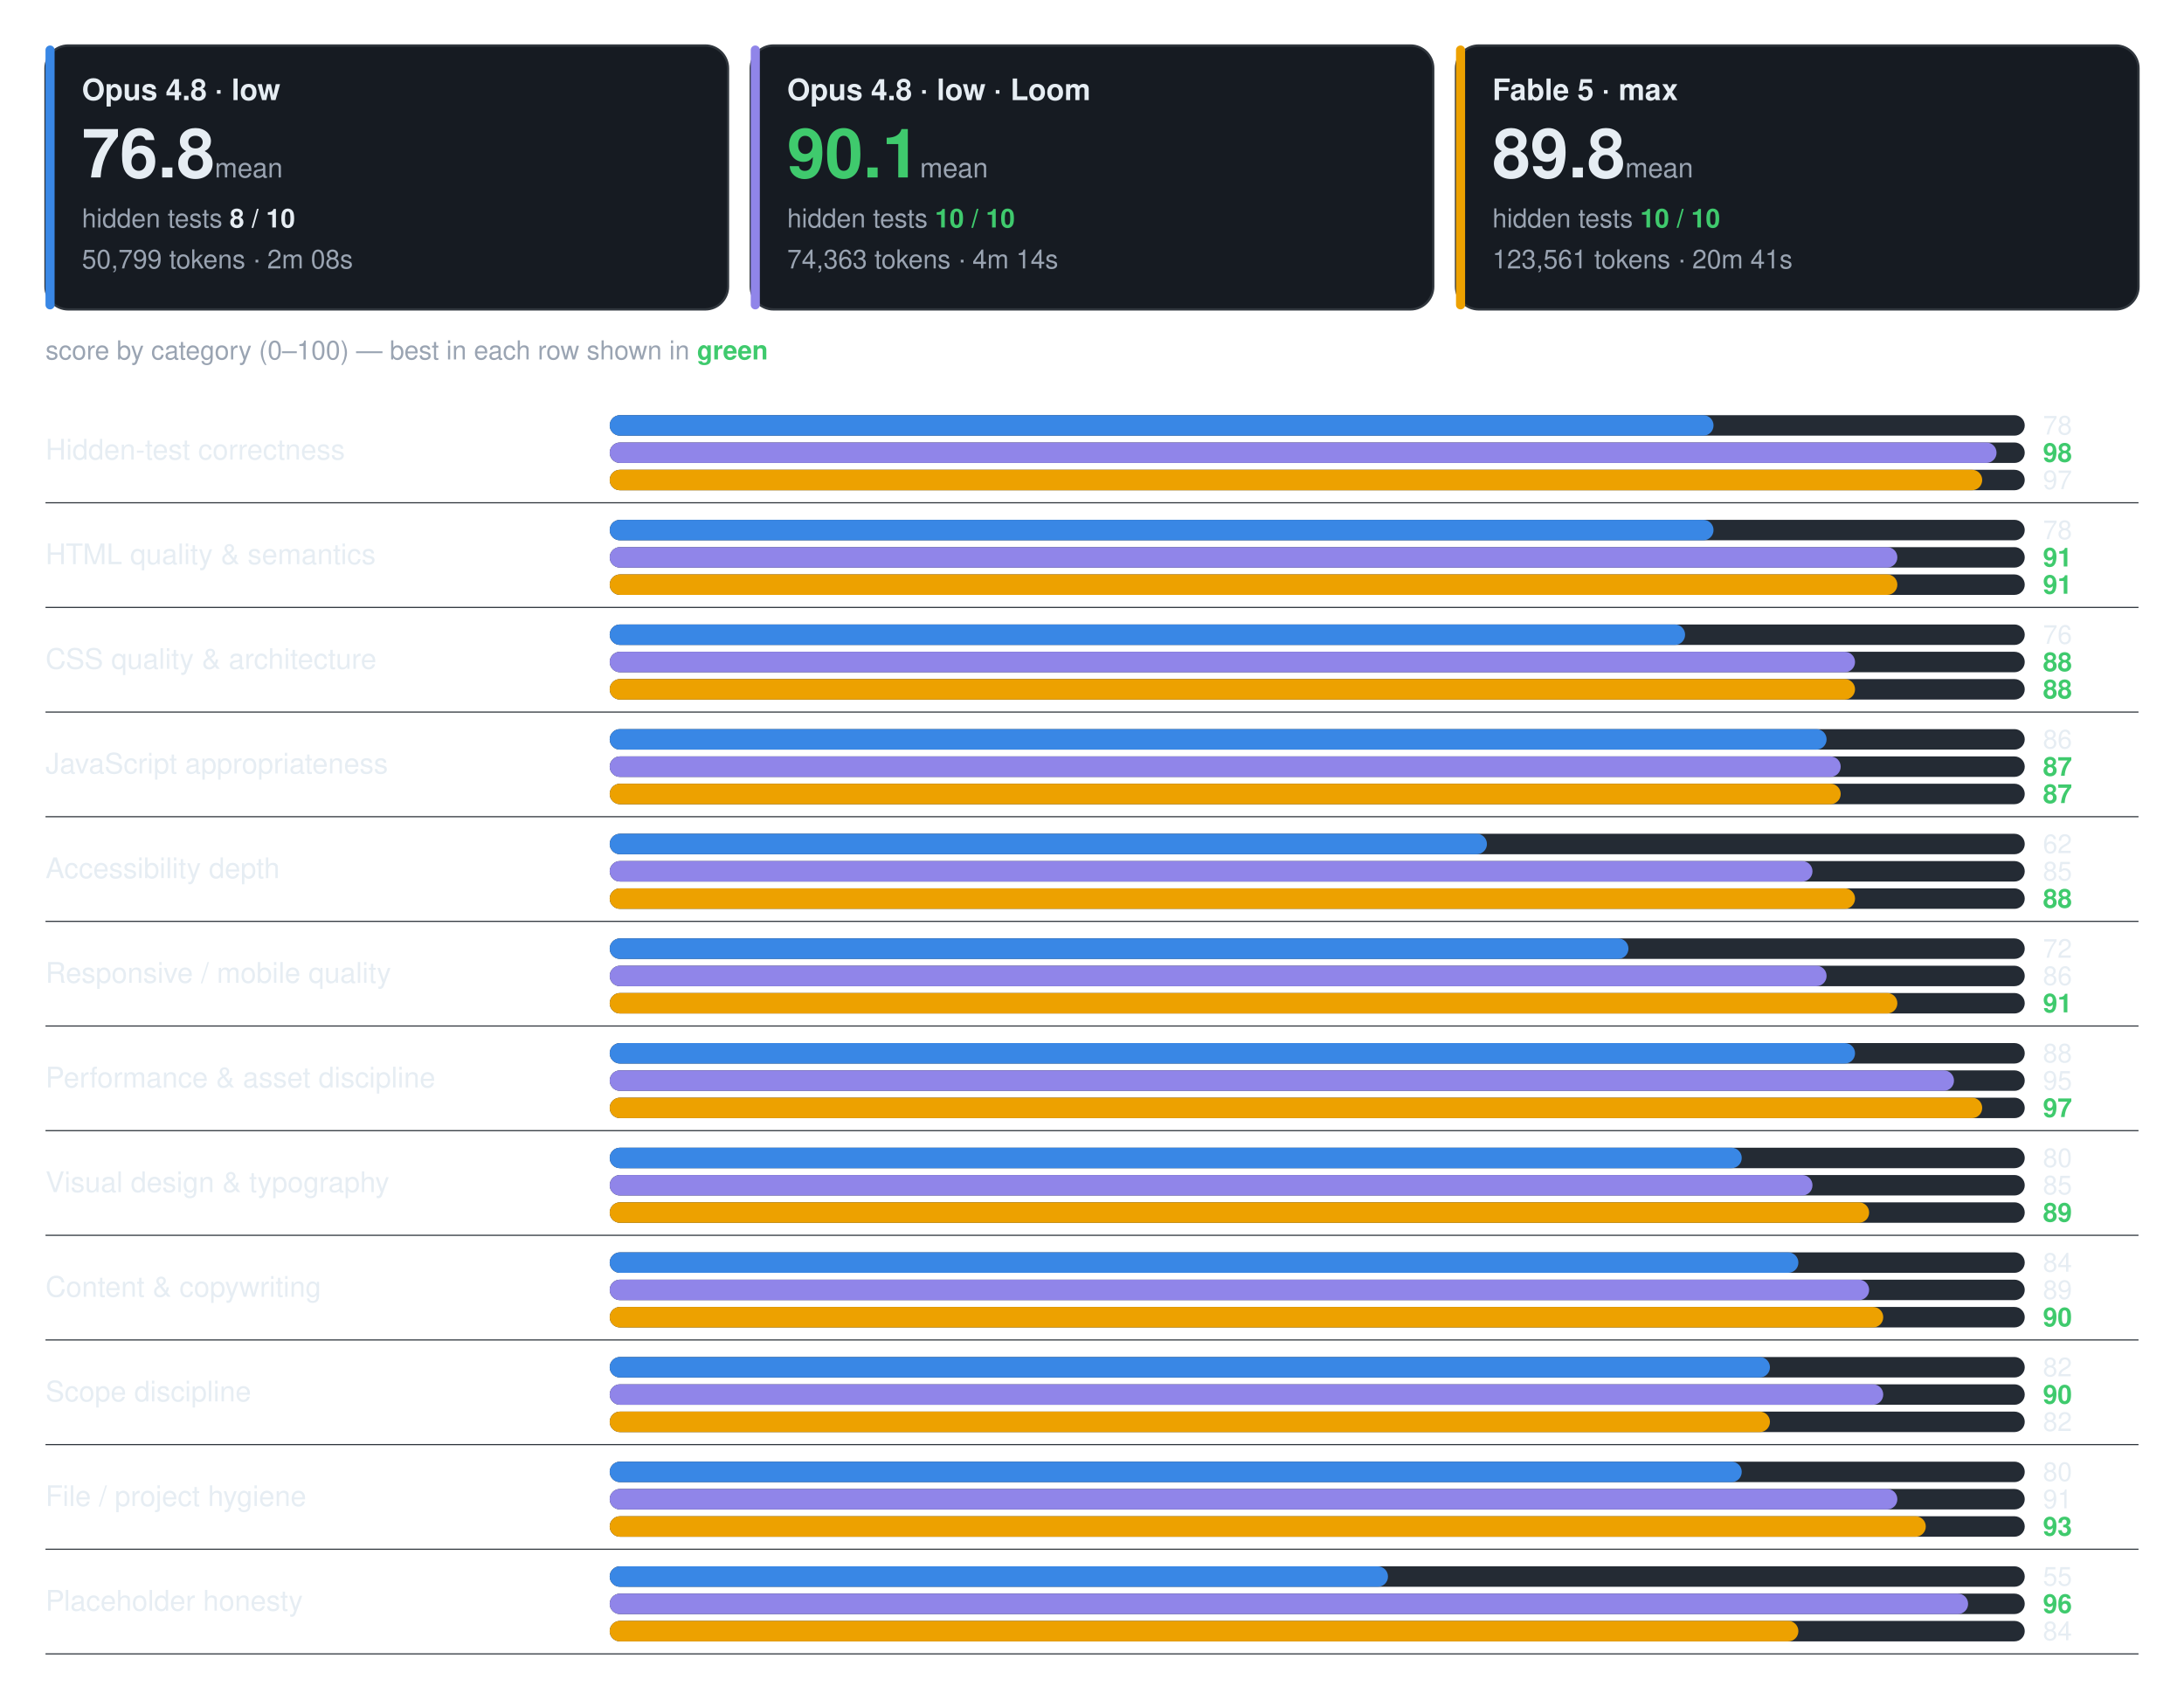
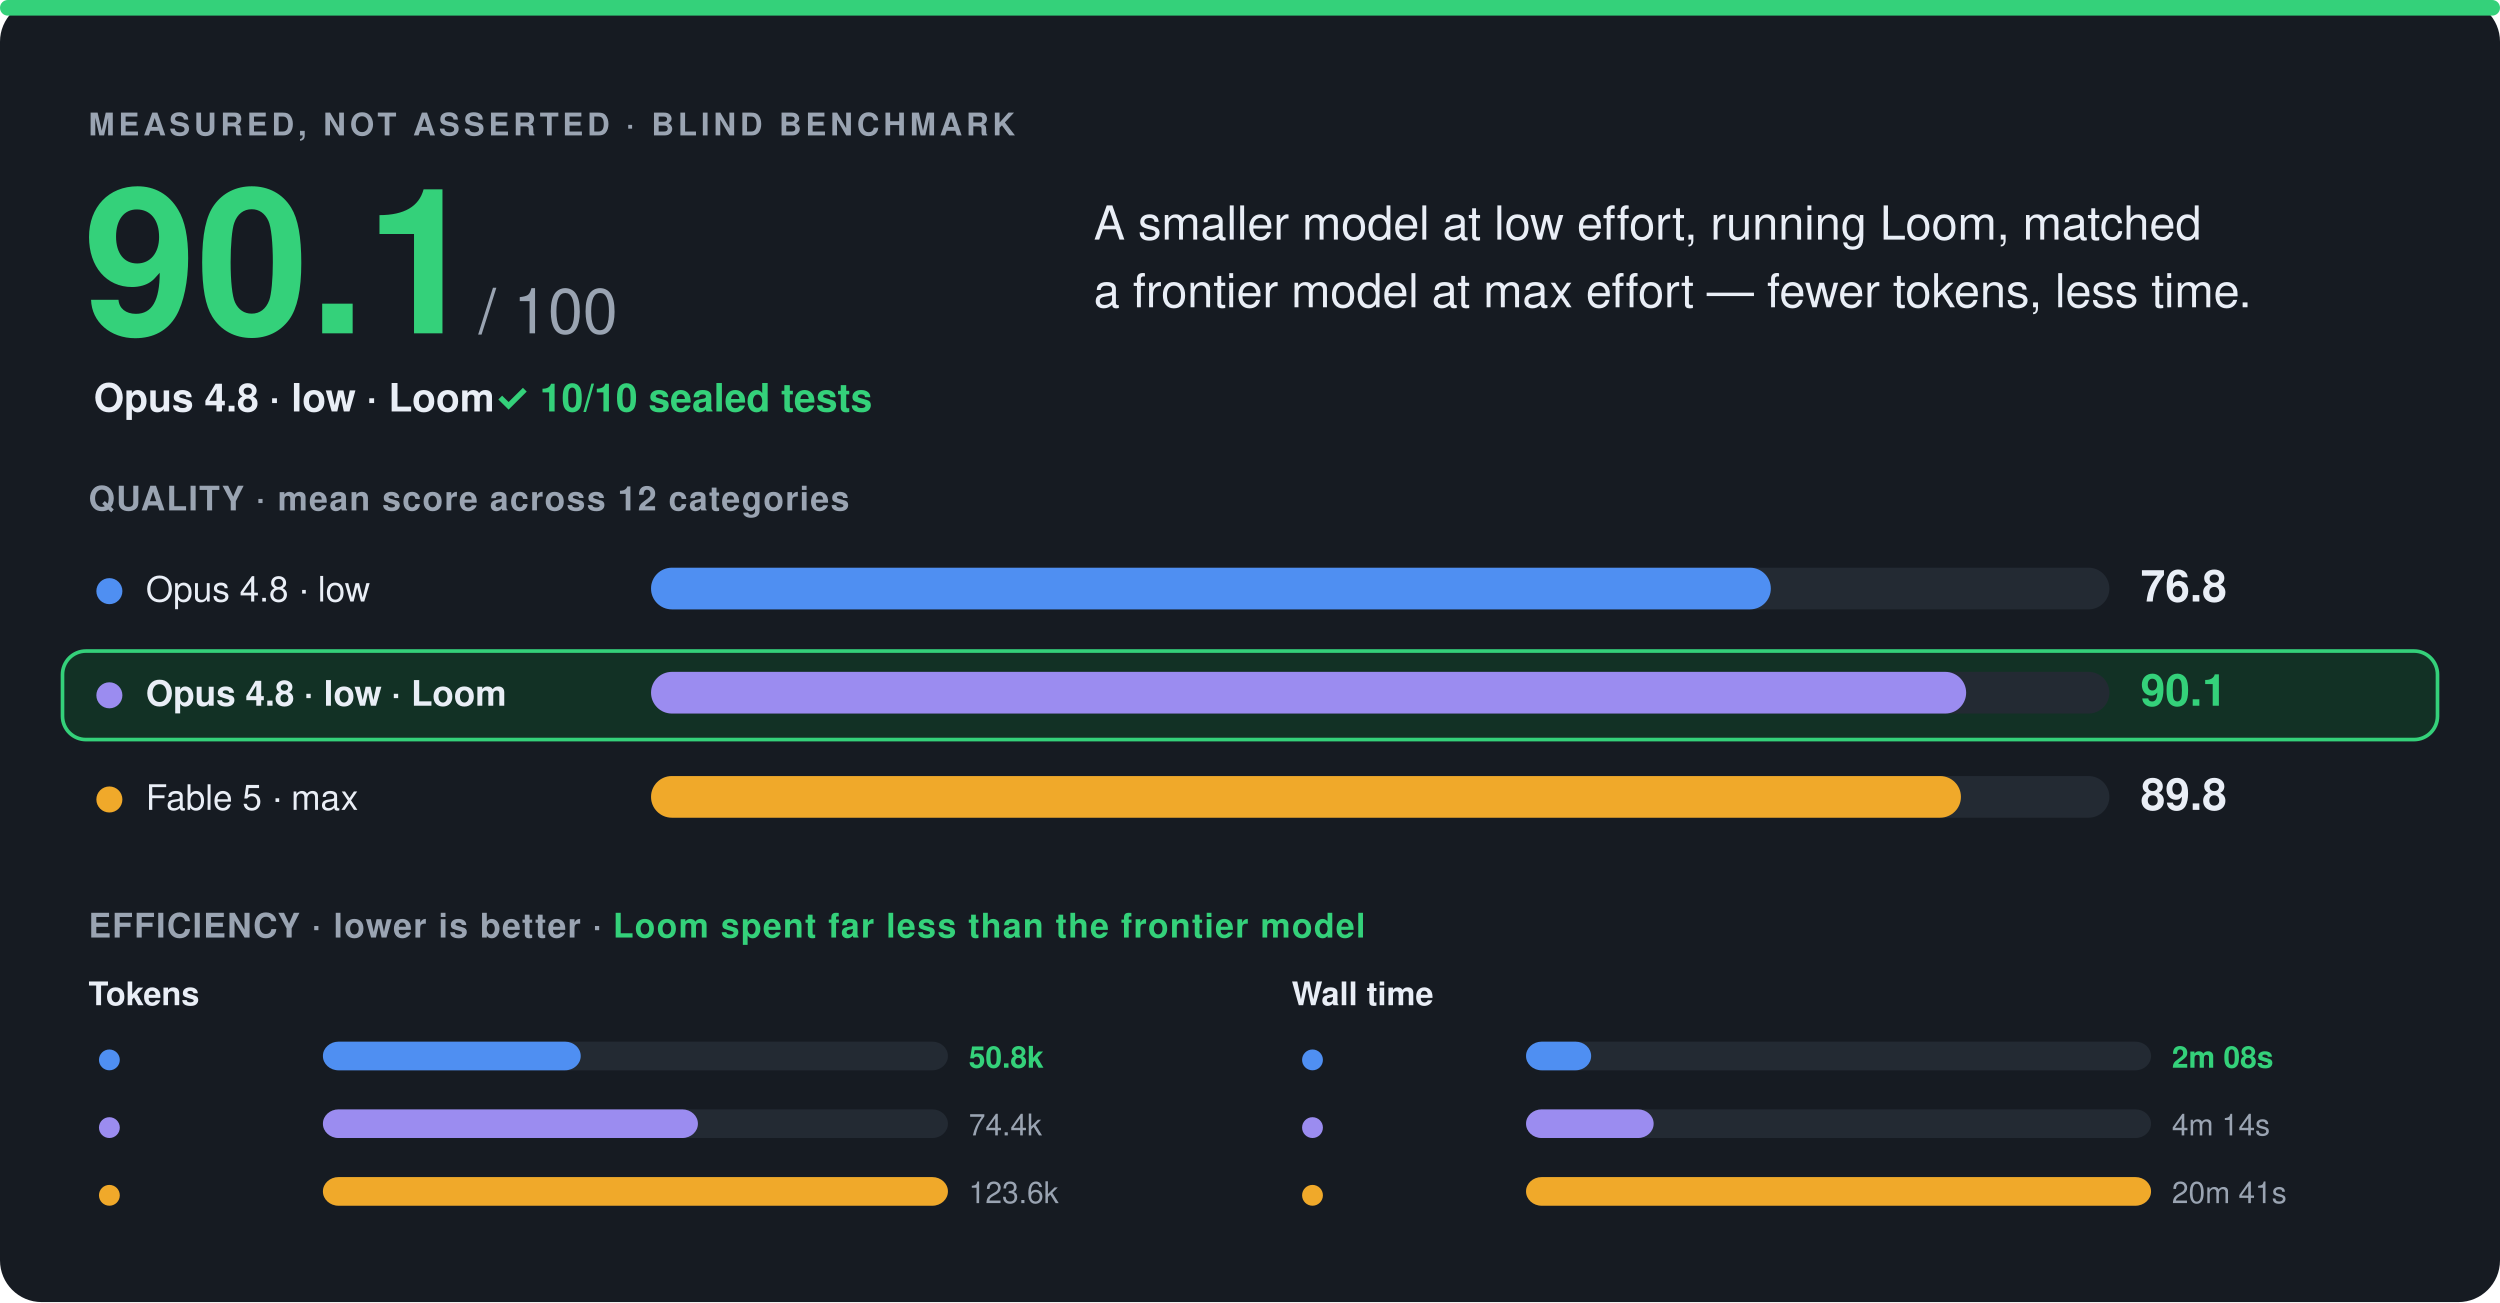
- <svg xmlns="http://www.w3.org/2000/svg" viewBox="0 0 960 744" role="img" aria-label="Benchmark scorecard across twelve categories for three configurations">
-   <rect x="20" y="20" width="300" height="116" rx="10" fill="#161b22" stroke="#30363d" />
-   <rect x="20" y="20" width="4" height="116" rx="2" fill="#3987e5" />
-   <text x="36" y="44" font-family="-apple-system,Segoe UI,Helvetica,Arial,sans-serif" font-size="13" font-weight="700" fill="#e6edf3">Opus 4.8 · low</text>
-   <text x="36" y="78" font-family="-apple-system,Segoe UI,Helvetica,Arial,sans-serif" font-size="30" font-weight="800" fill="#e6edf3">76.8<tspan font-size="12" font-weight="400" fill="#9aa4b2"> mean</tspan>
+ <svg xmlns="http://www.w3.org/2000/svg" viewBox="0 0 960 500" role="img" aria-label="Benchmark: Opus 4.8 low with Loom scored 90.1, matching Fable 5 at max effort using fewer tokens and less time">
+   <rect x="0" y="0" width="960" height="500" rx="16" fill="#161b22" />
+   <rect x="0" y="0" width="960" height="6" rx="3" fill="#34d17a" />
+   <text x="34" y="52" font-family="-apple-system,Segoe UI,Helvetica,Arial,sans-serif" font-size="12" font-weight="700" letter-spacing="1.5" fill="#9aa4b2">MEASURED, NOT ASSERTED · BLIND BENCHMARK</text>
+   <text x="32" y="128" font-family="-apple-system,Segoe UI,Helvetica,Arial,sans-serif" font-size="78" font-weight="800" fill="#34d17a">90.1<tspan font-size="24" font-weight="500" fill="#9aa4b2"> / 100</tspan>
  </text>
-   <text x="36" y="100" font-family="-apple-system,Segoe UI,Helvetica,Arial,sans-serif" font-size="11.5" fill="#9aa4b2">hidden tests <tspan fill="#e6edf3" font-weight="700">8 / 10</tspan>
+   <text x="36" y="158" font-family="-apple-system,Segoe UI,Helvetica,Arial,sans-serif" font-size="15" font-weight="700" fill="#e9eef6">Opus 4.8 · low · Loom<tspan fill="#34d17a">  ✓ 10/10 sealed tests</tspan>
  </text>
-   <text x="36" y="118" font-family="-apple-system,Segoe UI,Helvetica,Arial,sans-serif" font-size="11.5" fill="#9aa4b2">50,799 tokens · 2m 08s</text>
-   <rect x="330" y="20" width="300" height="116" rx="10" fill="#161b22" stroke="#30363d" />
-   <rect x="330" y="20" width="4" height="116" rx="2" fill="#9085e9" />
-   <text x="346" y="44" font-family="-apple-system,Segoe UI,Helvetica,Arial,sans-serif" font-size="13" font-weight="700" fill="#e6edf3">Opus 4.8 · low · Loom</text>
-   <text x="346" y="78" font-family="-apple-system,Segoe UI,Helvetica,Arial,sans-serif" font-size="30" font-weight="800" fill="#3fca6d">90.1<tspan font-size="12" font-weight="400" fill="#9aa4b2"> mean</tspan>
+   <text x="420" y="92" font-family="-apple-system,Segoe UI,Helvetica,Arial,sans-serif" font-size="18" fill="#e9eef6">A smaller model at low effort, running Loom, matched</text>
+   <text x="420" y="118" font-family="-apple-system,Segoe UI,Helvetica,Arial,sans-serif" font-size="18" fill="#e9eef6">a frontier model at max effort — fewer tokens, less time.</text>
+   <text x="34" y="196" font-family="-apple-system,Segoe UI,Helvetica,Arial,sans-serif" font-size="13" font-weight="700" letter-spacing=".5" fill="#9aa4b2">QUALITY · mean score across 12 categories</text>
+   <circle cx="42" cy="227" r="5" fill="#4f8ff2" />
+   <text x="56" y="231" font-family="-apple-system,Segoe UI,Helvetica,Arial,sans-serif" font-size="13.5" font-weight="500" fill="#e9eef6">Opus 4.8 · low</text>
+   <rect x="250" y="218" width="560" height="16" rx="8" fill="#232a33" />
+   <rect x="250" y="218" width="430" height="16" rx="8" fill="#4f8ff2" />
+   <text x="822" y="231" font-family="-apple-system,Segoe UI,Helvetica,Arial,sans-serif" font-size="17" font-weight="800" fill="#e9eef6">76.8</text>
+   <rect x="24" y="250" width="912" height="34" rx="9" fill="#123125" stroke="#34d17a" stroke-width="1.4" />
+   <circle cx="42" cy="267" r="5" fill="#9b8cf0" />
+   <text x="56" y="271" font-family="-apple-system,Segoe UI,Helvetica,Arial,sans-serif" font-size="13.5" font-weight="700" fill="#e9eef6">Opus 4.8 · low · Loom</text>
+   <rect x="250" y="258" width="560" height="16" rx="8" fill="#232a33" />
+   <rect x="250" y="258" width="505" height="16" rx="8" fill="#9b8cf0" />
+   <text x="822" y="271" font-family="-apple-system,Segoe UI,Helvetica,Arial,sans-serif" font-size="17" font-weight="800" fill="#34d17a">90.1</text>
+   <circle cx="42" cy="307" r="5" fill="#f0a92a" />
+   <text x="56" y="311" font-family="-apple-system,Segoe UI,Helvetica,Arial,sans-serif" font-size="13.5" font-weight="500" fill="#e9eef6">Fable 5 · max</text>
+   <rect x="250" y="298" width="560" height="16" rx="8" fill="#232a33" />
+   <rect x="250" y="298" width="503" height="16" rx="8" fill="#f0a92a" />
+   <text x="822" y="311" font-family="-apple-system,Segoe UI,Helvetica,Arial,sans-serif" font-size="17" font-weight="800" fill="#e9eef6">89.8</text>
+   <text x="34" y="360" font-family="-apple-system,Segoe UI,Helvetica,Arial,sans-serif" font-size="13" font-weight="700" letter-spacing=".5" fill="#9aa4b2">EFFICIENCY · lower is better · <tspan fill="#34d17a">Loom spent far less than the frontier model</tspan>
  </text>
-   <text x="346" y="100" font-family="-apple-system,Segoe UI,Helvetica,Arial,sans-serif" font-size="11.5" fill="#9aa4b2">hidden tests <tspan fill="#3fca6d" font-weight="700">10 / 10</tspan>
-   </text>
-   <text x="346" y="118" font-family="-apple-system,Segoe UI,Helvetica,Arial,sans-serif" font-size="11.5" fill="#9aa4b2">74,363 tokens · 4m 14s</text>
-   <rect x="640" y="20" width="300" height="116" rx="10" fill="#161b22" stroke="#30363d" />
-   <rect x="640" y="20" width="4" height="116" rx="2" fill="#eda100" />
-   <text x="656" y="44" font-family="-apple-system,Segoe UI,Helvetica,Arial,sans-serif" font-size="13" font-weight="700" fill="#e6edf3">Fable 5 · max</text>
-   <text x="656" y="78" font-family="-apple-system,Segoe UI,Helvetica,Arial,sans-serif" font-size="30" font-weight="800" fill="#e6edf3">89.8<tspan font-size="12" font-weight="400" fill="#9aa4b2"> mean</tspan>
-   </text>
-   <text x="656" y="100" font-family="-apple-system,Segoe UI,Helvetica,Arial,sans-serif" font-size="11.5" fill="#9aa4b2">hidden tests <tspan fill="#3fca6d" font-weight="700">10 / 10</tspan>
-   </text>
-   <text x="656" y="118" font-family="-apple-system,Segoe UI,Helvetica,Arial,sans-serif" font-size="11.5" fill="#9aa4b2">123,561 tokens · 20m 41s</text>
-   <text x="20" y="158" font-family="-apple-system,Segoe UI,Helvetica,Arial,sans-serif" font-size="11.5" fill="#9aa4b2">score by category (0–100) — best in each row shown in <tspan fill="#3fca6d" font-weight="700">green</tspan>
-   </text>
-   <text x="20" y="202" font-family="-apple-system,Segoe UI,Helvetica,Arial,sans-serif" font-size="12.5" fill="#e6edf3">Hidden-test correctness</text>
-   <rect x="268" y="182.5" width="622" height="9" rx="4.5" fill="#242b34" />
-   <rect x="268" y="182.5" width="485.2" height="9" rx="4.5" fill="#3987e5" />
-   <text x="898" y="191.0" font-family="-apple-system,Segoe UI,Helvetica,Arial,sans-serif" font-size="11.5" font-weight="500" fill="#e6edf3">78</text>
-   <rect x="268" y="194.5" width="622" height="9" rx="4.5" fill="#242b34" />
-   <rect x="268" y="194.5" width="609.6" height="9" rx="4.5" fill="#9085e9" />
-   <text x="898" y="203.0" font-family="-apple-system,Segoe UI,Helvetica,Arial,sans-serif" font-size="11.5" font-weight="800" fill="#3fca6d">98</text>
-   <rect x="268" y="206.5" width="622" height="9" rx="4.5" fill="#242b34" />
-   <rect x="268" y="206.5" width="603.3" height="9" rx="4.5" fill="#eda100" />
-   <text x="898" y="215.0" font-family="-apple-system,Segoe UI,Helvetica,Arial,sans-serif" font-size="11.5" font-weight="500" fill="#e6edf3">97</text>
-   <line x1="20" y1="221" x2="940" y2="221" stroke="#30363d" stroke-width="0.5" />
-   <text x="20" y="248" font-family="-apple-system,Segoe UI,Helvetica,Arial,sans-serif" font-size="12.5" fill="#e6edf3">HTML quality &amp; semantics</text>
-   <rect x="268" y="228.5" width="622" height="9" rx="4.5" fill="#242b34" />
-   <rect x="268" y="228.5" width="485.2" height="9" rx="4.5" fill="#3987e5" />
-   <text x="898" y="237.0" font-family="-apple-system,Segoe UI,Helvetica,Arial,sans-serif" font-size="11.5" font-weight="500" fill="#e6edf3">78</text>
-   <rect x="268" y="240.5" width="622" height="9" rx="4.5" fill="#242b34" />
-   <rect x="268" y="240.5" width="566.0" height="9" rx="4.5" fill="#9085e9" />
-   <text x="898" y="249.0" font-family="-apple-system,Segoe UI,Helvetica,Arial,sans-serif" font-size="11.5" font-weight="800" fill="#3fca6d">91</text>
-   <rect x="268" y="252.5" width="622" height="9" rx="4.5" fill="#242b34" />
-   <rect x="268" y="252.5" width="566.0" height="9" rx="4.5" fill="#eda100" />
-   <text x="898" y="261.0" font-family="-apple-system,Segoe UI,Helvetica,Arial,sans-serif" font-size="11.5" font-weight="800" fill="#3fca6d">91</text>
-   <line x1="20" y1="267" x2="940" y2="267" stroke="#30363d" stroke-width="0.5" />
-   <text x="20" y="294" font-family="-apple-system,Segoe UI,Helvetica,Arial,sans-serif" font-size="12.5" fill="#e6edf3">CSS quality &amp; architecture</text>
-   <rect x="268" y="274.5" width="622" height="9" rx="4.5" fill="#242b34" />
-   <rect x="268" y="274.5" width="472.7" height="9" rx="4.5" fill="#3987e5" />
-   <text x="898" y="283.0" font-family="-apple-system,Segoe UI,Helvetica,Arial,sans-serif" font-size="11.5" font-weight="500" fill="#e6edf3">76</text>
-   <rect x="268" y="286.5" width="622" height="9" rx="4.5" fill="#242b34" />
-   <rect x="268" y="286.5" width="547.4" height="9" rx="4.5" fill="#9085e9" />
-   <text x="898" y="295.0" font-family="-apple-system,Segoe UI,Helvetica,Arial,sans-serif" font-size="11.5" font-weight="800" fill="#3fca6d">88</text>
-   <rect x="268" y="298.5" width="622" height="9" rx="4.5" fill="#242b34" />
-   <rect x="268" y="298.5" width="547.4" height="9" rx="4.5" fill="#eda100" />
-   <text x="898" y="307.0" font-family="-apple-system,Segoe UI,Helvetica,Arial,sans-serif" font-size="11.5" font-weight="800" fill="#3fca6d">88</text>
-   <line x1="20" y1="313" x2="940" y2="313" stroke="#30363d" stroke-width="0.5" />
-   <text x="20" y="340" font-family="-apple-system,Segoe UI,Helvetica,Arial,sans-serif" font-size="12.5" fill="#e6edf3">JavaScript appropriateness</text>
-   <rect x="268" y="320.5" width="622" height="9" rx="4.5" fill="#242b34" />
-   <rect x="268" y="320.5" width="534.9" height="9" rx="4.5" fill="#3987e5" />
-   <text x="898" y="329.0" font-family="-apple-system,Segoe UI,Helvetica,Arial,sans-serif" font-size="11.5" font-weight="500" fill="#e6edf3">86</text>
-   <rect x="268" y="332.5" width="622" height="9" rx="4.5" fill="#242b34" />
-   <rect x="268" y="332.5" width="541.1" height="9" rx="4.5" fill="#9085e9" />
-   <text x="898" y="341.0" font-family="-apple-system,Segoe UI,Helvetica,Arial,sans-serif" font-size="11.5" font-weight="800" fill="#3fca6d">87</text>
-   <rect x="268" y="344.5" width="622" height="9" rx="4.5" fill="#242b34" />
-   <rect x="268" y="344.5" width="541.1" height="9" rx="4.5" fill="#eda100" />
-   <text x="898" y="353.0" font-family="-apple-system,Segoe UI,Helvetica,Arial,sans-serif" font-size="11.5" font-weight="800" fill="#3fca6d">87</text>
-   <line x1="20" y1="359" x2="940" y2="359" stroke="#30363d" stroke-width="0.5" />
-   <text x="20" y="386" font-family="-apple-system,Segoe UI,Helvetica,Arial,sans-serif" font-size="12.5" fill="#e6edf3">Accessibility depth</text>
-   <rect x="268" y="366.5" width="622" height="9" rx="4.5" fill="#242b34" />
-   <rect x="268" y="366.5" width="385.6" height="9" rx="4.5" fill="#3987e5" />
-   <text x="898" y="375.0" font-family="-apple-system,Segoe UI,Helvetica,Arial,sans-serif" font-size="11.5" font-weight="500" fill="#e6edf3">62</text>
-   <rect x="268" y="378.5" width="622" height="9" rx="4.5" fill="#242b34" />
-   <rect x="268" y="378.5" width="528.7" height="9" rx="4.5" fill="#9085e9" />
-   <text x="898" y="387.0" font-family="-apple-system,Segoe UI,Helvetica,Arial,sans-serif" font-size="11.5" font-weight="500" fill="#e6edf3">85</text>
-   <rect x="268" y="390.5" width="622" height="9" rx="4.5" fill="#242b34" />
-   <rect x="268" y="390.5" width="547.4" height="9" rx="4.5" fill="#eda100" />
-   <text x="898" y="399.0" font-family="-apple-system,Segoe UI,Helvetica,Arial,sans-serif" font-size="11.5" font-weight="800" fill="#3fca6d">88</text>
-   <line x1="20" y1="405" x2="940" y2="405" stroke="#30363d" stroke-width="0.5" />
-   <text x="20" y="432" font-family="-apple-system,Segoe UI,Helvetica,Arial,sans-serif" font-size="12.5" fill="#e6edf3">Responsive / mobile quality</text>
-   <rect x="268" y="412.5" width="622" height="9" rx="4.5" fill="#242b34" />
-   <rect x="268" y="412.5" width="447.8" height="9" rx="4.5" fill="#3987e5" />
-   <text x="898" y="421.0" font-family="-apple-system,Segoe UI,Helvetica,Arial,sans-serif" font-size="11.5" font-weight="500" fill="#e6edf3">72</text>
-   <rect x="268" y="424.5" width="622" height="9" rx="4.5" fill="#242b34" />
-   <rect x="268" y="424.5" width="534.9" height="9" rx="4.5" fill="#9085e9" />
-   <text x="898" y="433.0" font-family="-apple-system,Segoe UI,Helvetica,Arial,sans-serif" font-size="11.5" font-weight="500" fill="#e6edf3">86</text>
-   <rect x="268" y="436.5" width="622" height="9" rx="4.5" fill="#242b34" />
-   <rect x="268" y="436.5" width="566.0" height="9" rx="4.5" fill="#eda100" />
-   <text x="898" y="445.0" font-family="-apple-system,Segoe UI,Helvetica,Arial,sans-serif" font-size="11.5" font-weight="800" fill="#3fca6d">91</text>
-   <line x1="20" y1="451" x2="940" y2="451" stroke="#30363d" stroke-width="0.5" />
-   <text x="20" y="478" font-family="-apple-system,Segoe UI,Helvetica,Arial,sans-serif" font-size="12.5" fill="#e6edf3">Performance &amp; asset discipline</text>
-   <rect x="268" y="458.5" width="622" height="9" rx="4.5" fill="#242b34" />
-   <rect x="268" y="458.5" width="547.4" height="9" rx="4.5" fill="#3987e5" />
-   <text x="898" y="467.0" font-family="-apple-system,Segoe UI,Helvetica,Arial,sans-serif" font-size="11.5" font-weight="500" fill="#e6edf3">88</text>
-   <rect x="268" y="470.5" width="622" height="9" rx="4.5" fill="#242b34" />
-   <rect x="268" y="470.5" width="590.9" height="9" rx="4.5" fill="#9085e9" />
-   <text x="898" y="479.0" font-family="-apple-system,Segoe UI,Helvetica,Arial,sans-serif" font-size="11.5" font-weight="500" fill="#e6edf3">95</text>
-   <rect x="268" y="482.5" width="622" height="9" rx="4.5" fill="#242b34" />
-   <rect x="268" y="482.5" width="603.3" height="9" rx="4.5" fill="#eda100" />
-   <text x="898" y="491.0" font-family="-apple-system,Segoe UI,Helvetica,Arial,sans-serif" font-size="11.5" font-weight="800" fill="#3fca6d">97</text>
-   <line x1="20" y1="497" x2="940" y2="497" stroke="#30363d" stroke-width="0.5" />
-   <text x="20" y="524" font-family="-apple-system,Segoe UI,Helvetica,Arial,sans-serif" font-size="12.5" fill="#e6edf3">Visual design &amp; typography</text>
-   <rect x="268" y="504.5" width="622" height="9" rx="4.5" fill="#242b34" />
-   <rect x="268" y="504.5" width="497.6" height="9" rx="4.5" fill="#3987e5" />
-   <text x="898" y="513.0" font-family="-apple-system,Segoe UI,Helvetica,Arial,sans-serif" font-size="11.5" font-weight="500" fill="#e6edf3">80</text>
-   <rect x="268" y="516.5" width="622" height="9" rx="4.5" fill="#242b34" />
-   <rect x="268" y="516.5" width="528.7" height="9" rx="4.5" fill="#9085e9" />
-   <text x="898" y="525.0" font-family="-apple-system,Segoe UI,Helvetica,Arial,sans-serif" font-size="11.5" font-weight="500" fill="#e6edf3">85</text>
-   <rect x="268" y="528.5" width="622" height="9" rx="4.5" fill="#242b34" />
-   <rect x="268" y="528.5" width="553.6" height="9" rx="4.5" fill="#eda100" />
-   <text x="898" y="537.0" font-family="-apple-system,Segoe UI,Helvetica,Arial,sans-serif" font-size="11.5" font-weight="800" fill="#3fca6d">89</text>
-   <line x1="20" y1="543" x2="940" y2="543" stroke="#30363d" stroke-width="0.5" />
-   <text x="20" y="570" font-family="-apple-system,Segoe UI,Helvetica,Arial,sans-serif" font-size="12.5" fill="#e6edf3">Content &amp; copywriting</text>
-   <rect x="268" y="550.5" width="622" height="9" rx="4.5" fill="#242b34" />
-   <rect x="268" y="550.5" width="522.5" height="9" rx="4.5" fill="#3987e5" />
-   <text x="898" y="559.0" font-family="-apple-system,Segoe UI,Helvetica,Arial,sans-serif" font-size="11.5" font-weight="500" fill="#e6edf3">84</text>
-   <rect x="268" y="562.5" width="622" height="9" rx="4.5" fill="#242b34" />
-   <rect x="268" y="562.5" width="553.6" height="9" rx="4.5" fill="#9085e9" />
-   <text x="898" y="571.0" font-family="-apple-system,Segoe UI,Helvetica,Arial,sans-serif" font-size="11.5" font-weight="500" fill="#e6edf3">89</text>
-   <rect x="268" y="574.5" width="622" height="9" rx="4.5" fill="#242b34" />
-   <rect x="268" y="574.5" width="559.8" height="9" rx="4.5" fill="#eda100" />
-   <text x="898" y="583.0" font-family="-apple-system,Segoe UI,Helvetica,Arial,sans-serif" font-size="11.5" font-weight="800" fill="#3fca6d">90</text>
-   <line x1="20" y1="589" x2="940" y2="589" stroke="#30363d" stroke-width="0.5" />
-   <text x="20" y="616" font-family="-apple-system,Segoe UI,Helvetica,Arial,sans-serif" font-size="12.5" fill="#e6edf3">Scope discipline</text>
-   <rect x="268" y="596.5" width="622" height="9" rx="4.5" fill="#242b34" />
-   <rect x="268" y="596.5" width="510.0" height="9" rx="4.5" fill="#3987e5" />
-   <text x="898" y="605.0" font-family="-apple-system,Segoe UI,Helvetica,Arial,sans-serif" font-size="11.5" font-weight="500" fill="#e6edf3">82</text>
-   <rect x="268" y="608.5" width="622" height="9" rx="4.5" fill="#242b34" />
-   <rect x="268" y="608.5" width="559.8" height="9" rx="4.5" fill="#9085e9" />
-   <text x="898" y="617.0" font-family="-apple-system,Segoe UI,Helvetica,Arial,sans-serif" font-size="11.5" font-weight="800" fill="#3fca6d">90</text>
-   <rect x="268" y="620.5" width="622" height="9" rx="4.5" fill="#242b34" />
-   <rect x="268" y="620.5" width="510.0" height="9" rx="4.5" fill="#eda100" />
-   <text x="898" y="629.0" font-family="-apple-system,Segoe UI,Helvetica,Arial,sans-serif" font-size="11.5" font-weight="500" fill="#e6edf3">82</text>
-   <line x1="20" y1="635" x2="940" y2="635" stroke="#30363d" stroke-width="0.5" />
-   <text x="20" y="662" font-family="-apple-system,Segoe UI,Helvetica,Arial,sans-serif" font-size="12.5" fill="#e6edf3">File / project hygiene</text>
-   <rect x="268" y="642.5" width="622" height="9" rx="4.5" fill="#242b34" />
-   <rect x="268" y="642.5" width="497.6" height="9" rx="4.5" fill="#3987e5" />
-   <text x="898" y="651.0" font-family="-apple-system,Segoe UI,Helvetica,Arial,sans-serif" font-size="11.5" font-weight="500" fill="#e6edf3">80</text>
-   <rect x="268" y="654.5" width="622" height="9" rx="4.5" fill="#242b34" />
-   <rect x="268" y="654.5" width="566.0" height="9" rx="4.5" fill="#9085e9" />
-   <text x="898" y="663.0" font-family="-apple-system,Segoe UI,Helvetica,Arial,sans-serif" font-size="11.5" font-weight="500" fill="#e6edf3">91</text>
-   <rect x="268" y="666.5" width="622" height="9" rx="4.5" fill="#242b34" />
-   <rect x="268" y="666.5" width="578.5" height="9" rx="4.5" fill="#eda100" />
-   <text x="898" y="675.0" font-family="-apple-system,Segoe UI,Helvetica,Arial,sans-serif" font-size="11.5" font-weight="800" fill="#3fca6d">93</text>
-   <line x1="20" y1="681" x2="940" y2="681" stroke="#30363d" stroke-width="0.5" />
-   <text x="20" y="708" font-family="-apple-system,Segoe UI,Helvetica,Arial,sans-serif" font-size="12.5" fill="#e6edf3">Placeholder honesty</text>
-   <rect x="268" y="688.5" width="622" height="9" rx="4.5" fill="#242b34" />
-   <rect x="268" y="688.5" width="342.1" height="9" rx="4.5" fill="#3987e5" />
-   <text x="898" y="697.0" font-family="-apple-system,Segoe UI,Helvetica,Arial,sans-serif" font-size="11.5" font-weight="500" fill="#e6edf3">55</text>
-   <rect x="268" y="700.5" width="622" height="9" rx="4.5" fill="#242b34" />
-   <rect x="268" y="700.5" width="597.1" height="9" rx="4.5" fill="#9085e9" />
-   <text x="898" y="709.0" font-family="-apple-system,Segoe UI,Helvetica,Arial,sans-serif" font-size="11.5" font-weight="800" fill="#3fca6d">96</text>
-   <rect x="268" y="712.5" width="622" height="9" rx="4.5" fill="#242b34" />
-   <rect x="268" y="712.5" width="522.5" height="9" rx="4.5" fill="#eda100" />
-   <text x="898" y="721.0" font-family="-apple-system,Segoe UI,Helvetica,Arial,sans-serif" font-size="11.5" font-weight="500" fill="#e6edf3">84</text>
-   <line x1="20" y1="727" x2="940" y2="727" stroke="#30363d" stroke-width="0.5" />
+   <text x="34" y="386" font-family="-apple-system,Segoe UI,Helvetica,Arial,sans-serif" font-size="12.5" font-weight="700" fill="#e9eef6">Tokens</text>
+   <circle cx="42" cy="407" r="4" fill="#4f8ff2" />
+   <rect x="124" y="400" width="240" height="11" rx="6" fill="#232a33" />
+   <rect x="124" y="400" width="99" height="11" rx="6" fill="#4f8ff2" />
+   <text x="372" y="410" font-family="-apple-system,Segoe UI,Helvetica,Arial,sans-serif" font-size="11.5" font-weight="800" fill="#34d17a">50.8k</text>
+   <circle cx="42" cy="433" r="4" fill="#9b8cf0" />
+   <rect x="124" y="426" width="240" height="11" rx="6" fill="#232a33" />
+   <rect x="124" y="426" width="144" height="11" rx="6" fill="#9b8cf0" />
+   <text x="372" y="436" font-family="-apple-system,Segoe UI,Helvetica,Arial,sans-serif" font-size="11.5" font-weight="500" fill="#9aa4b2">74.4k</text>
+   <circle cx="42" cy="459" r="4" fill="#f0a92a" />
+   <rect x="124" y="452" width="240" height="11" rx="6" fill="#232a33" />
+   <rect x="124" y="452" width="240" height="11" rx="6" fill="#f0a92a" />
+   <text x="372" y="462" font-family="-apple-system,Segoe UI,Helvetica,Arial,sans-serif" font-size="11.5" font-weight="500" fill="#9aa4b2">123.6k</text>
+   <text x="496" y="386" font-family="-apple-system,Segoe UI,Helvetica,Arial,sans-serif" font-size="12.5" font-weight="700" fill="#e9eef6">Wall time</text>
+   <circle cx="504" cy="407" r="4" fill="#4f8ff2" />
+   <rect x="586" y="400" width="240" height="11" rx="6" fill="#232a33" />
+   <rect x="586" y="400" width="25" height="11" rx="6" fill="#4f8ff2" />
+   <text x="834" y="410" font-family="-apple-system,Segoe UI,Helvetica,Arial,sans-serif" font-size="11.5" font-weight="800" fill="#34d17a">2m 08s</text>
+   <circle cx="504" cy="433" r="4" fill="#9b8cf0" />
+   <rect x="586" y="426" width="240" height="11" rx="6" fill="#232a33" />
+   <rect x="586" y="426" width="49" height="11" rx="6" fill="#9b8cf0" />
+   <text x="834" y="436" font-family="-apple-system,Segoe UI,Helvetica,Arial,sans-serif" font-size="11.5" font-weight="500" fill="#9aa4b2">4m 14s</text>
+   <circle cx="504" cy="459" r="4" fill="#f0a92a" />
+   <rect x="586" y="452" width="240" height="11" rx="6" fill="#232a33" />
+   <rect x="586" y="452" width="240" height="11" rx="6" fill="#f0a92a" />
+   <text x="834" y="462" font-family="-apple-system,Segoe UI,Helvetica,Arial,sans-serif" font-size="11.5" font-weight="500" fill="#9aa4b2">20m 41s</text>
</svg>
